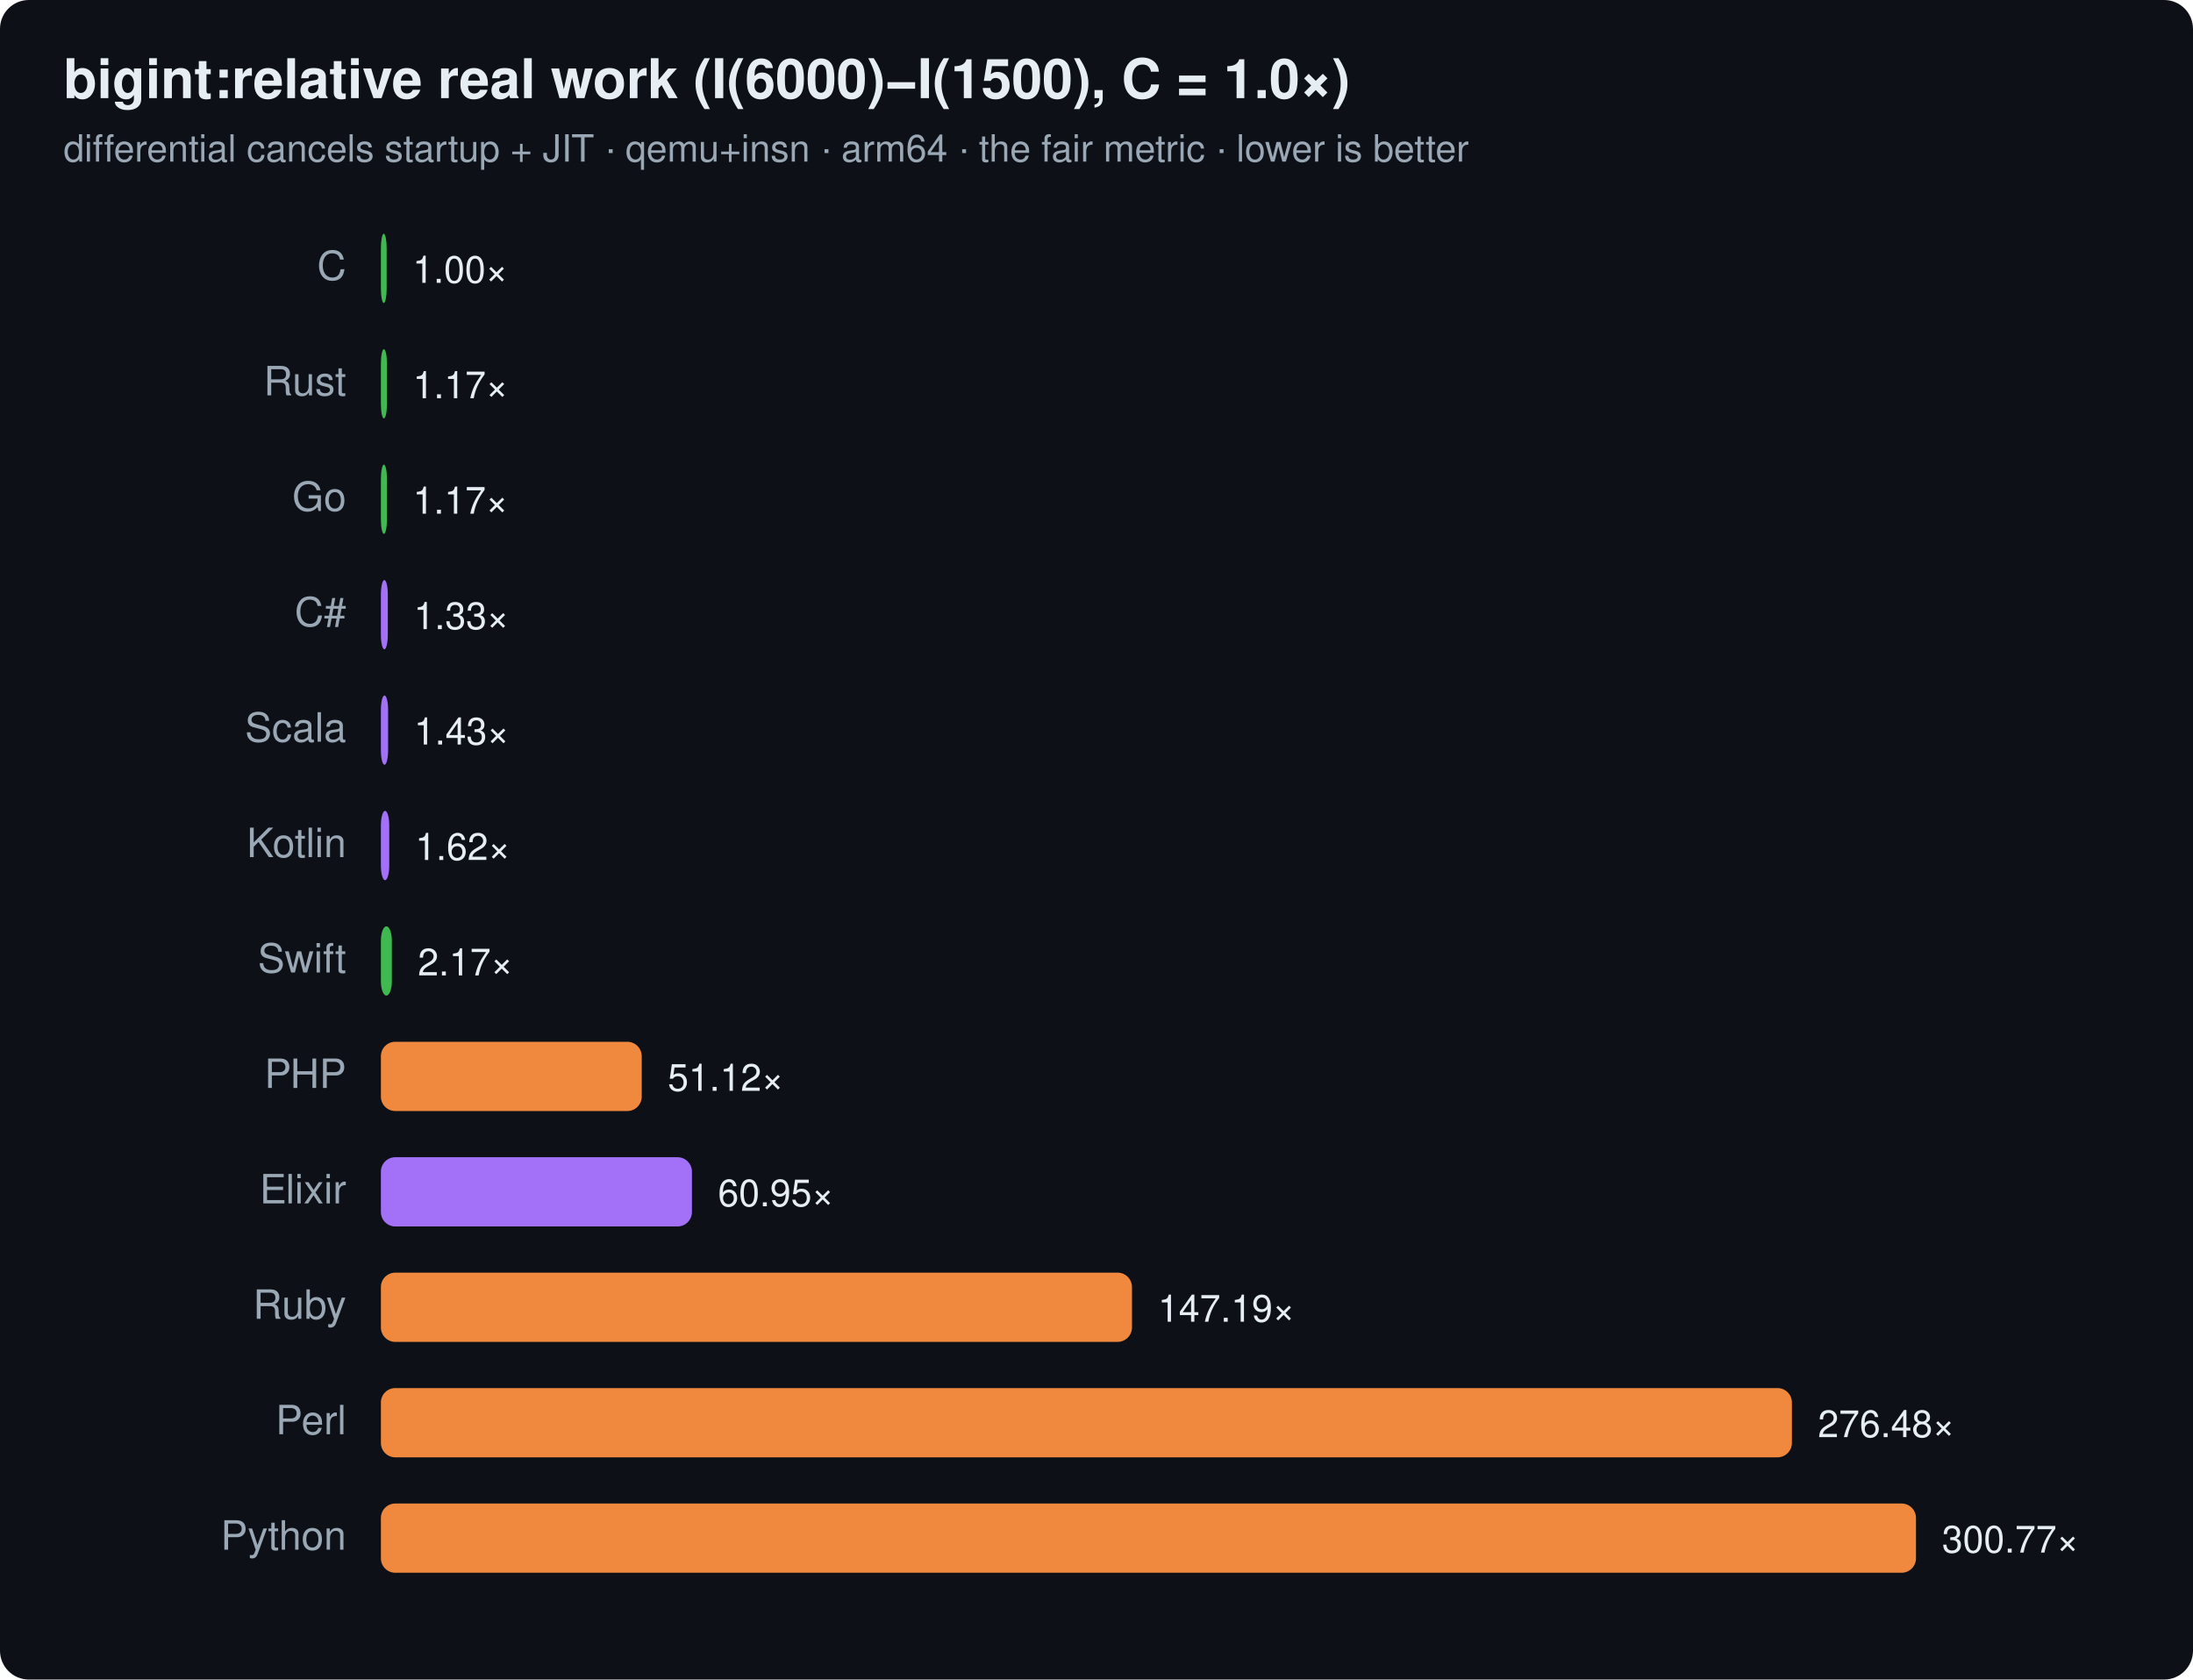
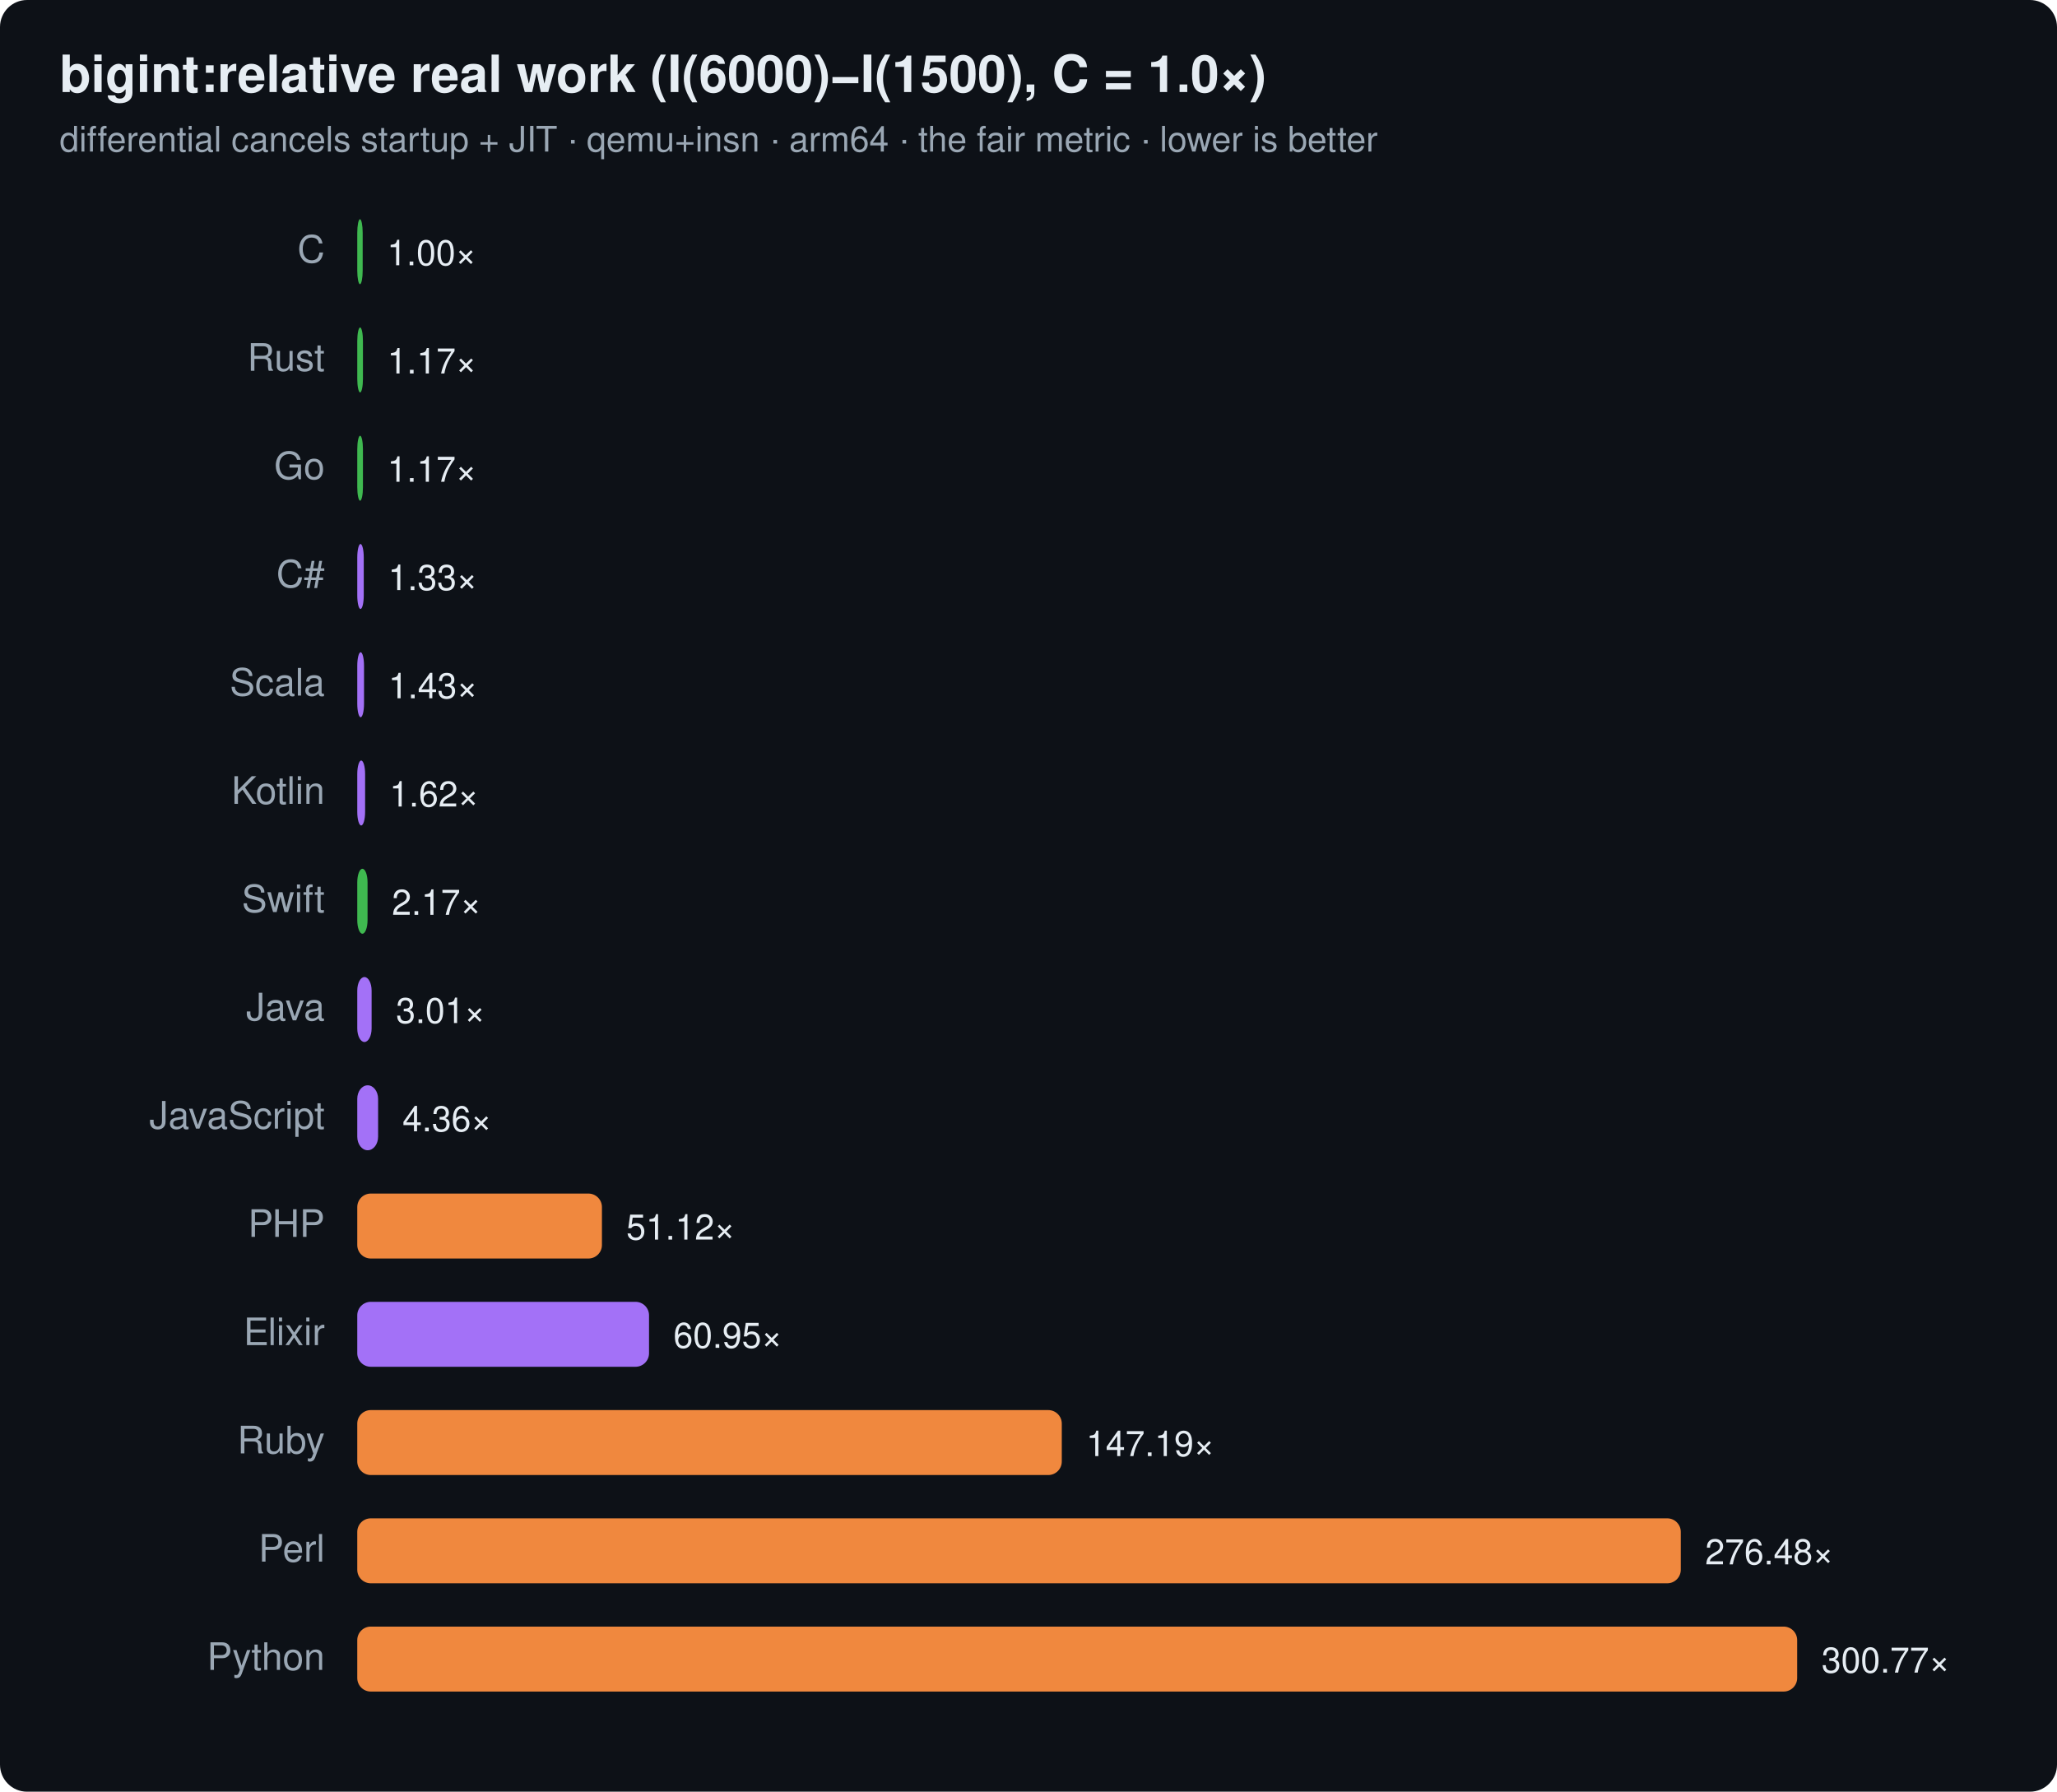
- <svg xmlns="http://www.w3.org/2000/svg" width="760" height="582" viewBox="0 0 760 582" font-family="ui-sans-serif,system-ui,Segoe UI,Helvetica,Arial">
-   <rect width="760" height="582" rx="10" fill="#0d1117" />
+ <svg xmlns="http://www.w3.org/2000/svg" width="760" height="662" viewBox="0 0 760 662" font-family="ui-sans-serif,system-ui,Segoe UI,Helvetica,Arial">
+   <rect width="760" height="662" rx="10" fill="#0d1117" />
  <text x="22" y="34" font-size="19" font-weight="700" fill="#e6edf3">bigint:relative real work (I(6000)−I(1500), C = 1.0×)</text>
  <text x="22" y="56" font-size="13" fill="#9aa7b4">differential cancels startup + JIT · qemu+insn · arm64 · the fair metric · lower is better</text>
  <text x="120" y="97" text-anchor="end" font-size="14" fill="#9aa7b4">C</text>
  <rect x="132" y="81" width="2.0" height="24" rx="5" fill="#3fb950" />
  <text x="143.0" y="98" font-size="13" fill="#e6edf3">1.00×</text>
  <text x="120" y="137" text-anchor="end" font-size="14" fill="#9aa7b4">Rust</text>
  <rect x="132" y="121" width="2.1" height="24" rx="5" fill="#3fb950" />
  <text x="143.1" y="138" font-size="13" fill="#e6edf3">1.17×</text>
  <text x="120" y="177" text-anchor="end" font-size="14" fill="#9aa7b4">Go</text>
  <rect x="132" y="161" width="2.1" height="24" rx="5" fill="#3fb950" />
  <text x="143.1" y="178" font-size="13" fill="#e6edf3">1.17×</text>
  <text x="120" y="217" text-anchor="end" font-size="14" fill="#9aa7b4">C#</text>
  <rect x="132" y="201" width="2.4" height="24" rx="5" fill="#a371f7" />
  <text x="143.4" y="218" font-size="13" fill="#e6edf3">1.33×</text>
  <text x="120" y="257" text-anchor="end" font-size="14" fill="#9aa7b4">Scala</text>
  <rect x="132" y="241" width="2.5" height="24" rx="5" fill="#a371f7" />
  <text x="143.5" y="258" font-size="13" fill="#e6edf3">1.43×</text>
  <text x="120" y="297" text-anchor="end" font-size="14" fill="#9aa7b4">Kotlin</text>
  <rect x="132" y="281" width="2.9" height="24" rx="5" fill="#a371f7" />
  <text x="143.9" y="298" font-size="13" fill="#e6edf3">1.62×</text>
  <text x="120" y="337" text-anchor="end" font-size="14" fill="#9aa7b4">Swift</text>
  <rect x="132" y="321" width="3.8" height="24" rx="5" fill="#3fb950" />
  <text x="144.8" y="338" font-size="13" fill="#e6edf3">2.17×</text>
-   <text x="120" y="377" text-anchor="end" font-size="14" fill="#9aa7b4">PHP</text>
-   <rect x="132" y="361" width="90.4" height="24" rx="5" fill="#f0883e" />
-   <text x="231.4" y="378" font-size="13" fill="#e6edf3">51.12×</text>
-   <text x="120" y="417" text-anchor="end" font-size="14" fill="#9aa7b4">Elixir</text>
-   <rect x="132" y="401" width="107.8" height="24" rx="5" fill="#a371f7" />
-   <text x="248.8" y="418" font-size="13" fill="#e6edf3">60.95×</text>
-   <text x="120" y="457" text-anchor="end" font-size="14" fill="#9aa7b4">Ruby</text>
-   <rect x="132" y="441" width="260.3" height="24" rx="5" fill="#f0883e" />
-   <text x="401.3" y="458" font-size="13" fill="#e6edf3">147.19×</text>
-   <text x="120" y="497" text-anchor="end" font-size="14" fill="#9aa7b4">Perl</text>
-   <rect x="132" y="481" width="489.0" height="24" rx="5" fill="#f0883e" />
-   <text x="630.0" y="498" font-size="13" fill="#e6edf3">276.48×</text>
-   <text x="120" y="537" text-anchor="end" font-size="14" fill="#9aa7b4">Python</text>
-   <rect x="132" y="521" width="532.0" height="24" rx="5" fill="#f0883e" />
-   <text x="673.0" y="538" font-size="13" fill="#e6edf3">300.77×</text>
+   <text x="120" y="377" text-anchor="end" font-size="14" fill="#9aa7b4">Java</text>
+   <rect x="132" y="361" width="5.3" height="24" rx="5" fill="#a371f7" />
+   <text x="146.3" y="378" font-size="13" fill="#e6edf3">3.01×</text>
+   <text x="120" y="417" text-anchor="end" font-size="14" fill="#9aa7b4">JavaScript</text>
+   <rect x="132" y="401" width="7.7" height="24" rx="5" fill="#a371f7" />
+   <text x="148.7" y="418" font-size="13" fill="#e6edf3">4.36×</text>
+   <text x="120" y="457" text-anchor="end" font-size="14" fill="#9aa7b4">PHP</text>
+   <rect x="132" y="441" width="90.4" height="24" rx="5" fill="#f0883e" />
+   <text x="231.4" y="458" font-size="13" fill="#e6edf3">51.12×</text>
+   <text x="120" y="497" text-anchor="end" font-size="14" fill="#9aa7b4">Elixir</text>
+   <rect x="132" y="481" width="107.8" height="24" rx="5" fill="#a371f7" />
+   <text x="248.8" y="498" font-size="13" fill="#e6edf3">60.95×</text>
+   <text x="120" y="537" text-anchor="end" font-size="14" fill="#9aa7b4">Ruby</text>
+   <rect x="132" y="521" width="260.3" height="24" rx="5" fill="#f0883e" />
+   <text x="401.3" y="538" font-size="13" fill="#e6edf3">147.19×</text>
+   <text x="120" y="577" text-anchor="end" font-size="14" fill="#9aa7b4">Perl</text>
+   <rect x="132" y="561" width="489.0" height="24" rx="5" fill="#f0883e" />
+   <text x="630.0" y="578" font-size="13" fill="#e6edf3">276.48×</text>
+   <text x="120" y="617" text-anchor="end" font-size="14" fill="#9aa7b4">Python</text>
+   <rect x="132" y="601" width="532.0" height="24" rx="5" fill="#f0883e" />
+   <text x="673.0" y="618" font-size="13" fill="#e6edf3">300.77×</text>
</svg>
